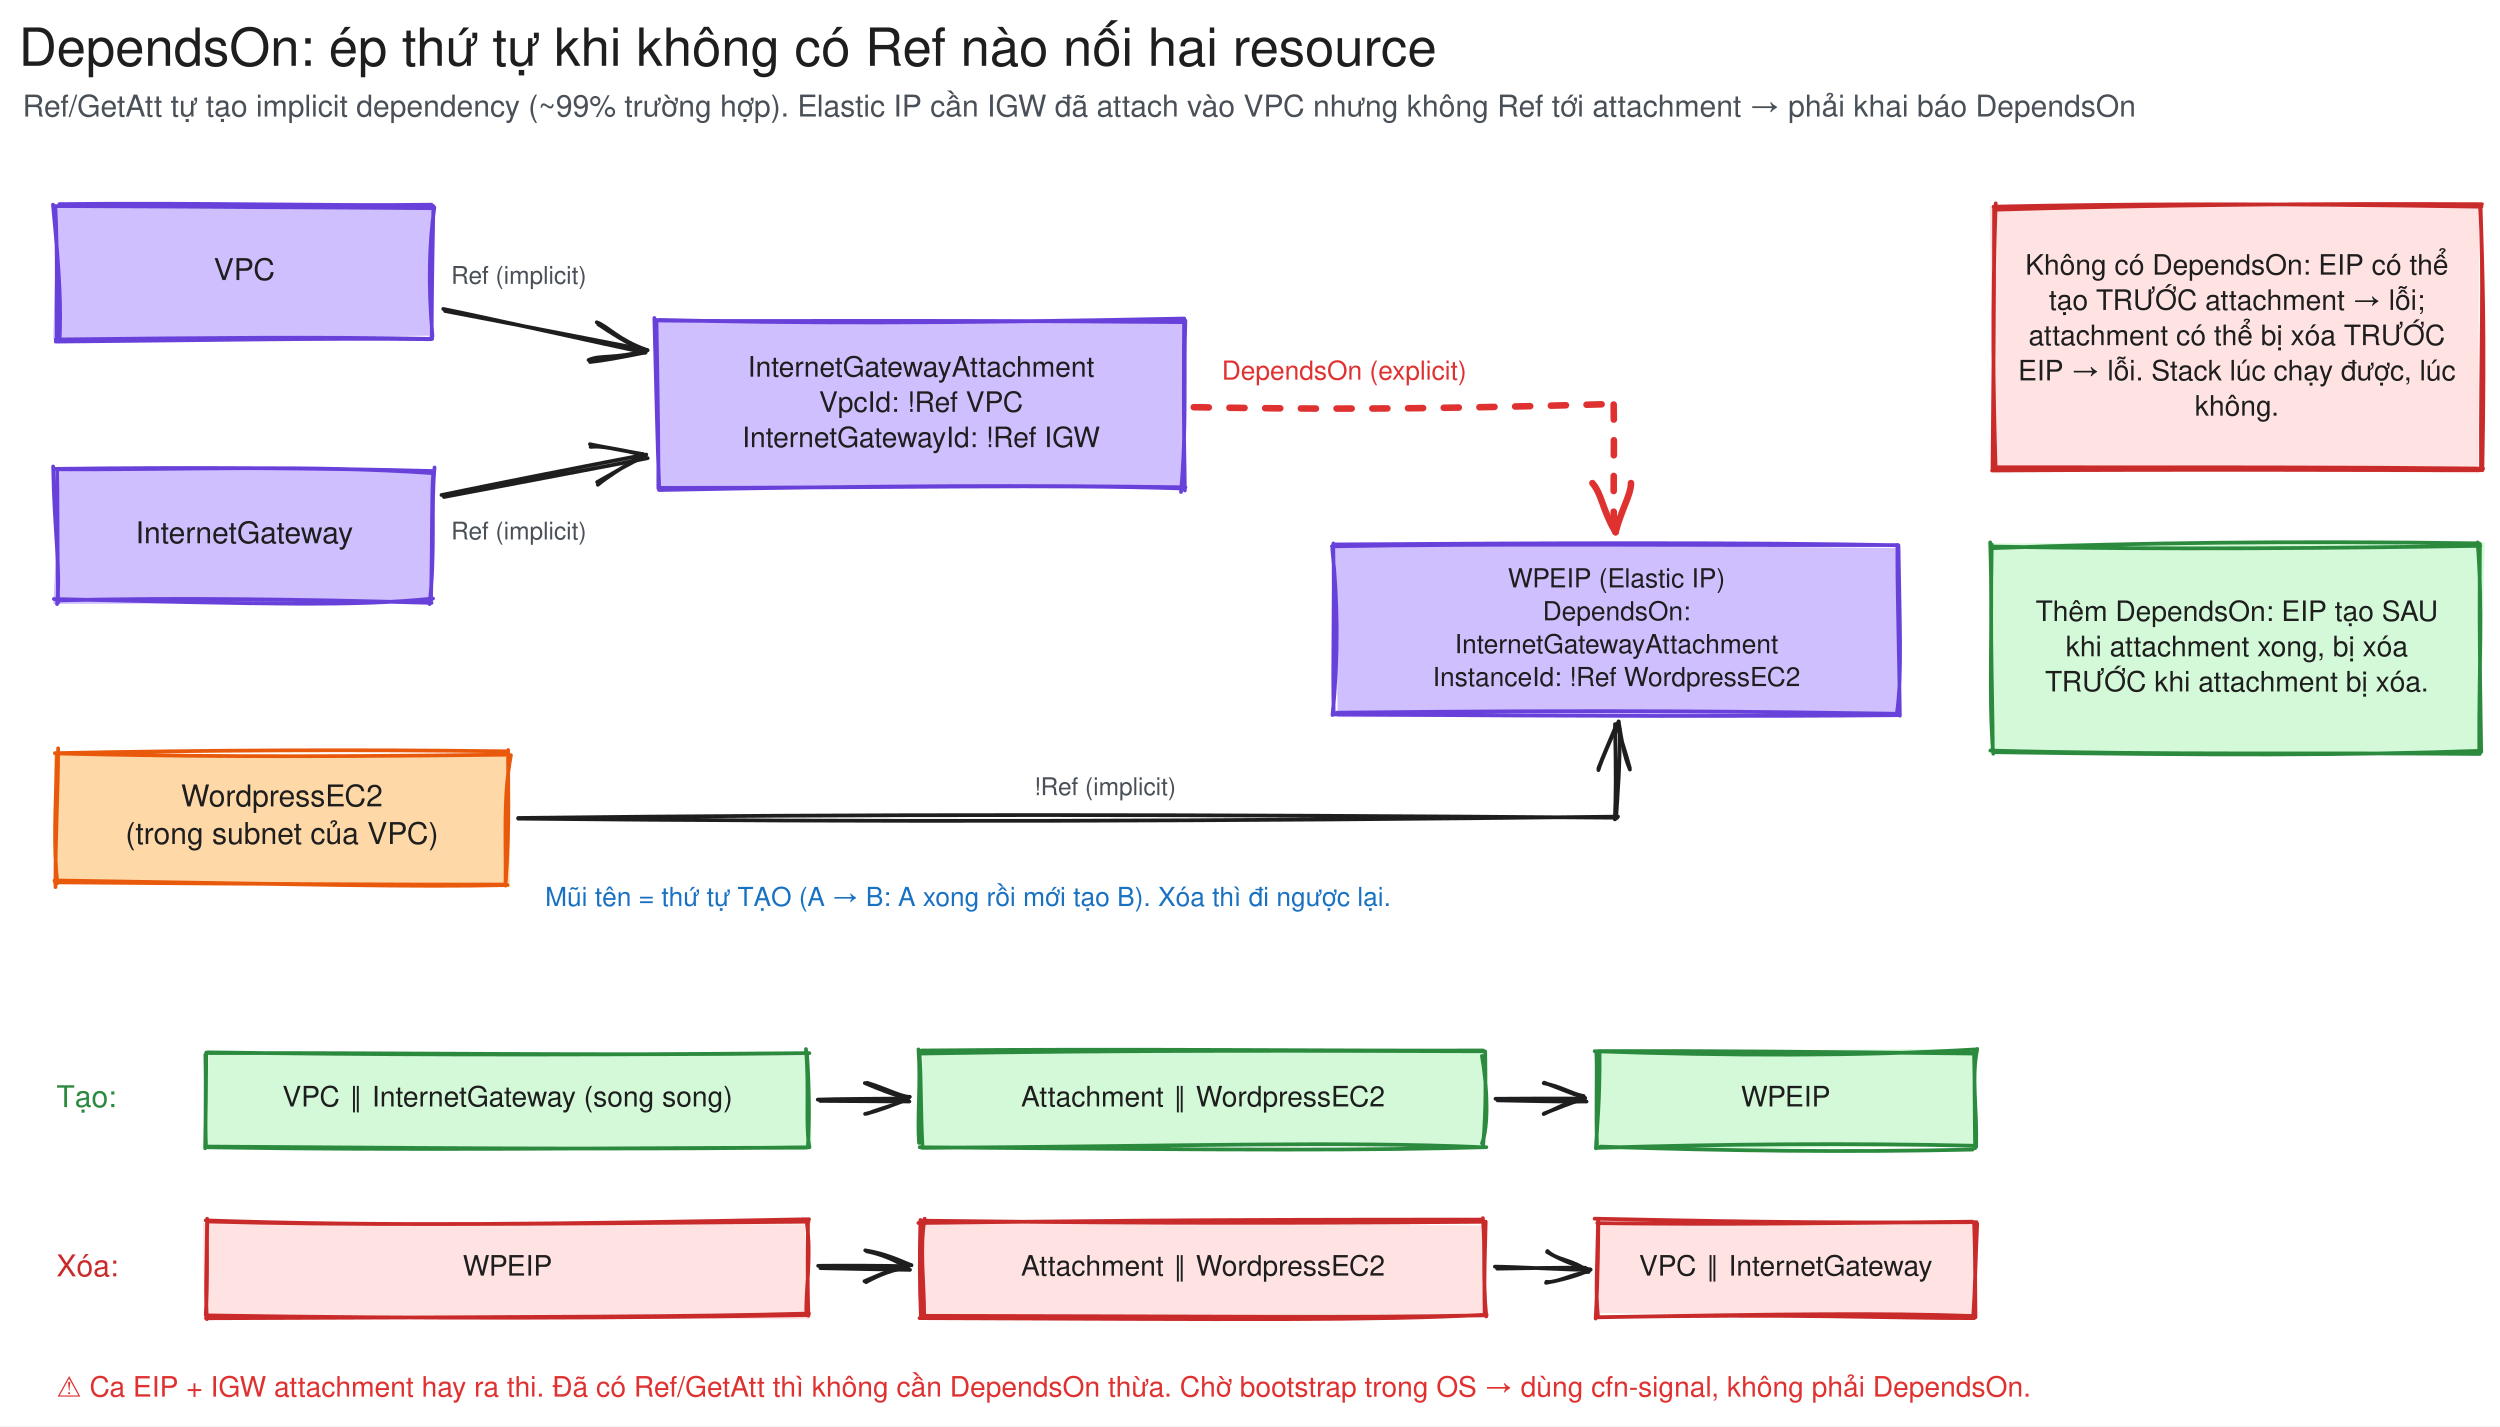
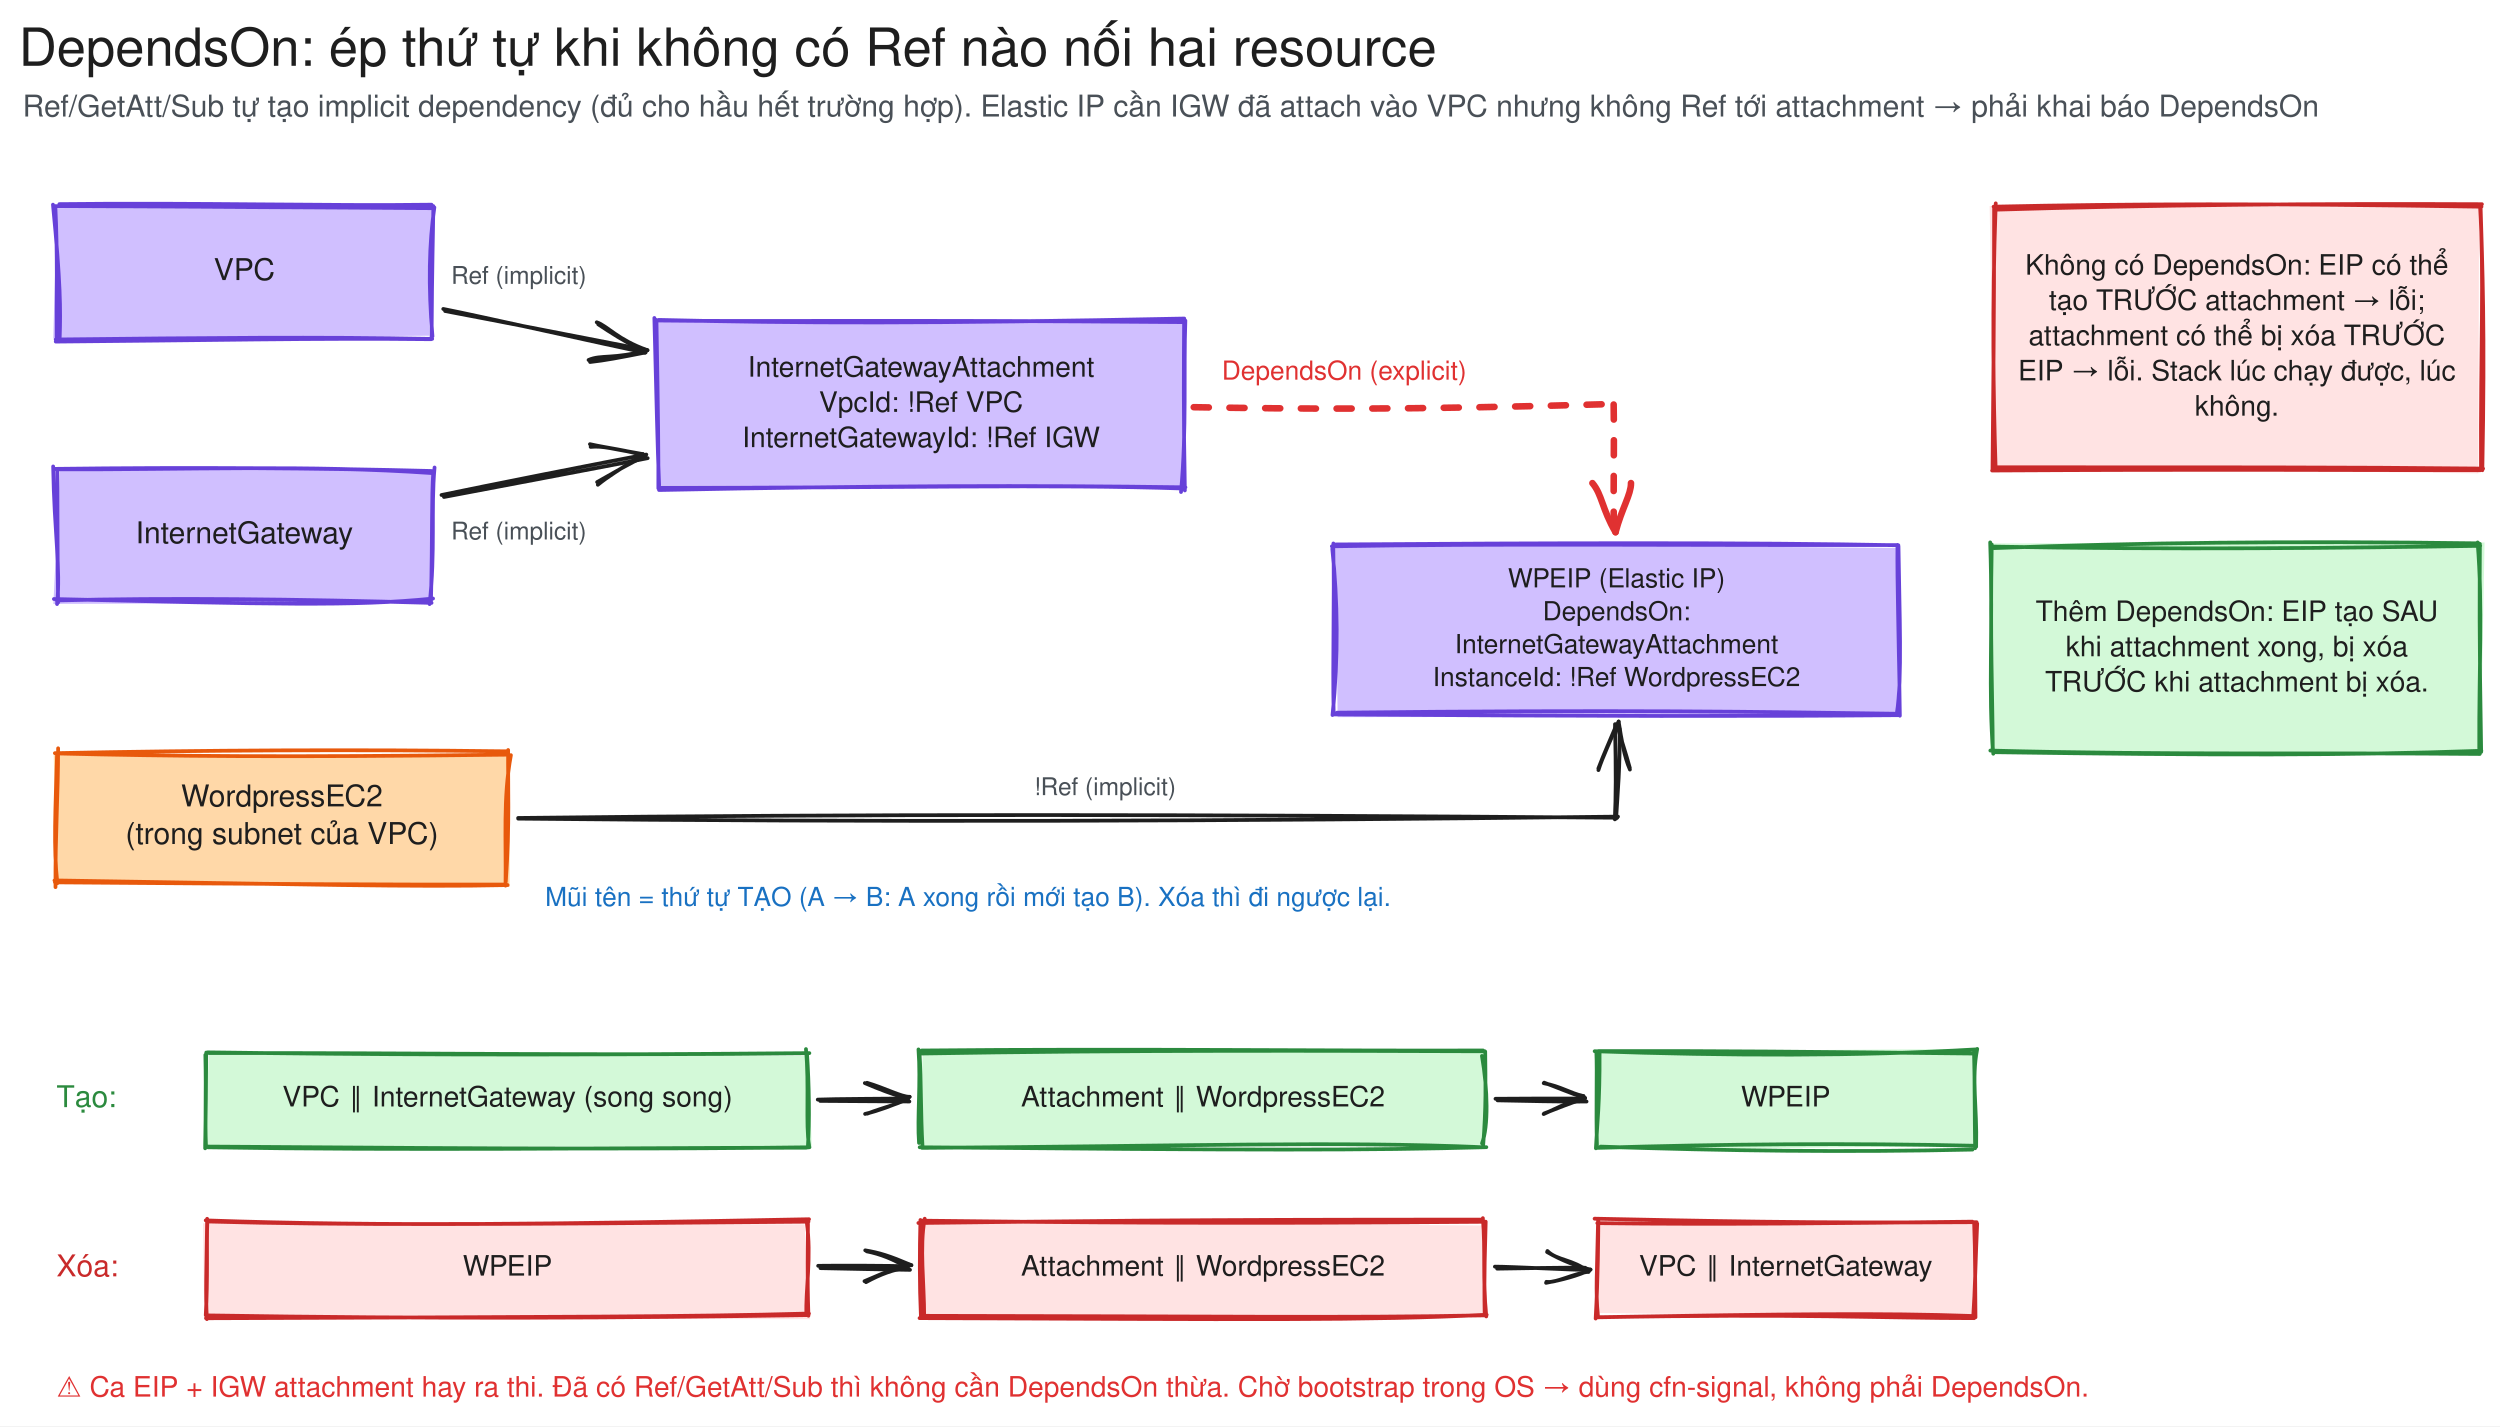
<svg xmlns="http://www.w3.org/2000/svg" version="1.1" viewBox="0 0 1330 758.75" width="1330" height="758.75">
  <defs>
    <style>
      @font-face {
        font-family: "Virgil";
        src: url("https://excalidraw.com/Virgil.woff2");
      }
      @font-face {
        font-family: "Cascadia";
        src: url("https://excalidraw.com/Cascadia.woff2");
      }
    </style>
  </defs>
  <rect x="0" y="0" width="1330" height="758.75" fill="#ffffff" />
  <g transform="translate(10 10) rotate(0 383.6 17.5)">
    <text x="0" y="25" font-family="Helvetica, Segoe UI Emoji" font-size="28px" fill="#1e1e1e" text-anchor="start" style="white-space: pre;" direction="ltr">DependsOn: ép thứ tự khi không có Ref nào nối hai resource</text>
  </g>
  <g transform="translate(12 48) rotate(0 580.24 10)">
-     <text x="0" y="14" font-family="Helvetica, Segoe UI Emoji" font-size="16px" fill="#495057" text-anchor="start" style="white-space: pre;" direction="ltr">Ref/GetAtt tự tạo implicit dependency (~99% trường hợp). Elastic IP cần IGW đã attach vào VPC nhưng không Ref tới attachment → phải khai báo DependsOn</text>
+     <text x="0" y="14" font-family="Helvetica, Segoe UI Emoji" font-size="16px" fill="#495057" text-anchor="start" style="white-space: pre;" direction="ltr">Ref/GetAtt/Sub tự tạo implicit dependency (đủ cho hầu hết trường hợp). Elastic IP cần IGW đã attach vào VPC nhưng không Ref tới attachment → phải khai báo DependsOn</text>
  </g>
  <g stroke-linecap="round" transform="translate(30 110) rotate(0 100 35)">
    <path d="M0.3 0.69 L199.93 1.6 L198.47 68.6 L-1.69 70.15" stroke="none" stroke-width="0" fill="#d0bfff" />
    <path d="M1.59 -1.41 C73.39 -2.28, 146.31 -0.33, 199.58 -1.11 M-0.52 -0.35 C44.08 -0.1, 87.23 0, 199.36 0.75 M201.08 0.34 C198.31 19.56, 197.76 41.61, 200.07 68.93 M200.54 -0.36 C200.39 15.54, 199.85 29.15, 199.61 69.44 M199.37 70.46 C139.09 69.75, 77.34 71.11, -0.34 71.73 M199.93 70.29 C140.06 69.16, 79.87 69.74, -0.38 70.61 M1.77 69.3 C2.24 54.88, 2.25 40.58, -1.82 -1.13 M0.15 69.48 C0.02 46.97, 0.7 25.39, -0.56 -0.23" stroke="#6741d9" stroke-width="2" fill="none" />
  </g>
  <g transform="translate(114.64 135) rotate(0 15.36 10)">
    <text x="15.36" y="14" font-family="Helvetica, Segoe UI Emoji" font-size="16px" fill="#1e1e1e" text-anchor="middle" style="white-space: pre;" direction="ltr">VPC</text>
  </g>
  <g stroke-linecap="round" transform="translate(30 250) rotate(0 100 35)">
    <path d="M1.95 -1.47 L201.28 0.22 L198.35 70.64 L-1.61 71.29" stroke="none" stroke-width="0" fill="#d0bfff" />
    <path d="M-0.03 -0.3 C69.03 -0.08, 134.51 -2.83, 199.69 1.67 M-0.64 -0.56 C70.77 -1.49, 141.74 -0.99, 199.42 0.57 M201.18 -1.29 C199.21 20.7, 201.66 43.79, 198.53 71.39 M200.54 0.46 C199.49 15.79, 200.14 31.74, 199.27 70.03 M200.38 68.42 C158.35 72.66, 114.66 71.42, -1.33 68.68 M199.58 70.74 C129.45 68.71, 58.44 67.89, 0.21 69.44 M0.35 71.37 C2.36 52.71, -1.13 33.72, -1.72 -1.85 M0.9 70.54 C0.57 49.35, 0.65 29.81, 0.5 0.21" stroke="#6741d9" stroke-width="2" fill="none" />
  </g>
  <g transform="translate(64.8 275) rotate(0 65.2 10)">
    <text x="65.2" y="14" font-family="Helvetica, Segoe UI Emoji" font-size="16px" fill="#1e1e1e" text-anchor="middle" style="white-space: pre;" direction="ltr">InternetGateway</text>
  </g>
  <g stroke-linecap="round" transform="translate(350 170) rotate(0 140 45)">
    <path d="M-0.03 0.23 L280.65 -0.53 L281.07 89.58 L0.51 88.26" stroke="none" stroke-width="0" fill="#d0bfff" />
    <path d="M-1.08 0.5 C57.85 1.24, 115.43 0.03, 280.46 1.38 M0.48 0.19 C73.57 2, 145.31 2.24, 280.03 -0.54 M280.61 0.57 C279.64 27.02, 281.35 58.14, 278.3 91.76 M279.94 0.23 C279.8 24.77, 279.55 49.13, 280.34 90.92 M279.96 89.9 C207.09 87.45, 132.13 89.67, 1.03 89.46 M280.65 89.25 C198.73 88.11, 117.72 88.31, 0.61 90.69 M0.65 88.06 C-0.25 67.31, -0.71 43.97, -1.88 -0.84 M0.24 89.79 C0.34 71.69, 0.15 53.38, -0.77 0.2" stroke="#6741d9" stroke-width="2" fill="none" />
  </g>
  <g transform="translate(385.9 186.875) rotate(0 104.1 28.125)">
    <text x="104.1" y="13.5" font-family="Helvetica, Segoe UI Emoji" font-size="15px" fill="#1e1e1e" text-anchor="middle" style="white-space: pre;" direction="ltr">InternetGatewayAttachment</text>
    <text x="104.1" y="32.25" font-family="Helvetica, Segoe UI Emoji" font-size="15px" fill="#1e1e1e" text-anchor="middle" style="white-space: pre;" direction="ltr">VpcId: !Ref VPC</text>
    <text x="104.1" y="51" font-family="Helvetica, Segoe UI Emoji" font-size="15px" fill="#1e1e1e" text-anchor="middle" style="white-space: pre;" direction="ltr">InternetGatewayId: !Ref IGW</text>
  </g>
  <g stroke-linecap="round" transform="translate(30 400) rotate(0 120 35)">
    <path d="M-1.4 1.72 L241.42 1.7 L241.08 71.85 L-0.21 70.1" stroke="none" stroke-width="0" fill="#ffd8a8" />
    <path d="M0.9 0.86 C60.88 2.29, 120.17 2.95, 239.75 1.48 M-0.8 0.69 C78.52 -0.92, 158.59 -1.33, 239.71 -0.3 M241.8 1.74 C237.57 24.64, 239.32 46.68, 238.94 71.16 M240.33 -0.99 C240.13 17.9, 241.24 37.62, 239.08 69.07 M240.04 70.86 C188.96 72.01, 134.85 70.46, -1.02 68.39 M239.4 70.58 C177.26 70.71, 115.69 70.29, -0.78 69.41 M-0.48 71.96 C-0.64 44.79, 0.93 21.79, 0.92 -1.91 M0.51 69.9 C-1.61 50.85, -0.5 31.03, 0.38 0.64" stroke="#e8590c" stroke-width="2" fill="none" />
  </g>
  <g transform="translate(63.76 415) rotate(0 86.24 20)">
    <text x="86.24" y="14" font-family="Helvetica, Segoe UI Emoji" font-size="16px" fill="#1e1e1e" text-anchor="middle" style="white-space: pre;" direction="ltr">WordpressEC2</text>
    <text x="86.24" y="34" font-family="Helvetica, Segoe UI Emoji" font-size="16px" fill="#1e1e1e" text-anchor="middle" style="white-space: pre;" direction="ltr">(trong subnet của VPC)</text>
  </g>
  <g stroke-linecap="round" transform="translate(710 290) rotate(0 150 45)">
    <path d="M0.44 -0.93 L298.94 1.51 L299.48 91.15 L1.62 91.52" stroke="none" stroke-width="0" fill="#d0bfff" />
    <path d="M-1.46 0.64 C86.72 -0.94, 176.5 0.14, 298.91 -0.02 M0.26 -0.35 C111.41 -1.13, 222.29 -1.49, 299.93 0.08 M299.99 0.64 C300.46 35.82, 302.02 71.1, 299.13 89.41 M299.45 -0.13 C299.26 21.29, 300.08 44.3, 300.72 90.76 M299.38 89.72 C225.74 88.66, 154.65 87.52, 1.32 89.14 M299.78 90.47 C221.4 91.15, 141.23 91.04, -0.44 90.08 M-1.11 90.41 C2.13 59.28, 1.65 29.19, -1.22 1.99 M-0.49 90.04 C-1.15 60.66, -0.01 29.85, -0.65 -0.87" stroke="#6741d9" stroke-width="2" fill="none" />
  </g>
  <g transform="translate(757.03 300) rotate(0 102.97 35)">
    <text x="102.97" y="12.5" font-family="Helvetica, Segoe UI Emoji" font-size="14px" fill="#1e1e1e" text-anchor="middle" style="white-space: pre;" direction="ltr">WPEIP (Elastic IP)</text>
    <text x="102.97" y="30" font-family="Helvetica, Segoe UI Emoji" font-size="14px" fill="#1e1e1e" text-anchor="middle" style="white-space: pre;" direction="ltr">DependsOn:</text>
    <text x="102.97" y="47.5" font-family="Helvetica, Segoe UI Emoji" font-size="14px" fill="#1e1e1e" text-anchor="middle" style="white-space: pre;" direction="ltr">InternetGatewayAttachment</text>
    <text x="102.97" y="65" font-family="Helvetica, Segoe UI Emoji" font-size="14px" fill="#1e1e1e" text-anchor="middle" style="white-space: pre;" direction="ltr">InstanceId: !Ref WordpressEC2</text>
  </g>
  <g stroke-linecap="round" transform="translate(1060 110) rotate(0 130 70)">
    <path d="M-1.52 -0.38 L258.86 0.41 L258.48 141.85 L1.04 138.4" stroke="none" stroke-width="0" fill="#ffe3e3" />
    <path d="M1.21 1.56 C85.8 -0.98, 170.82 -1.8, 260.38 -1.37 M0.59 -0.05 C73.42 -1.62, 145.7 -1.84, 260.15 -0.04 M259.36 -0.87 C261.64 36.72, 259.59 75.16, 259.89 139.43 M259.66 -0.57 C260.59 32.57, 262.07 63.74, 260.6 140.17 M261.01 139.28 C188.2 138.5, 117.04 138.62, 1.39 138.59 M259.57 140.16 C188.06 140.15, 115.4 139.6, -0.2 140.32 M1.67 139.19 C0.43 97.49, -0.28 55.43, 1.73 -1.82 M0.02 139.28 C0.37 99.27, 0.94 58.58, 0.87 0.38" stroke="#c92a2a" stroke-width="2" fill="none" />
  </g>
  <g transform="translate(1073.6 133.125) rotate(0 116.4 46.875)">
    <text x="116.4" y="13" font-family="Helvetica, Segoe UI Emoji" font-size="15px" fill="#1e1e1e" text-anchor="middle" style="white-space: pre;" direction="ltr">Không có DependsOn: EIP có thể</text>
    <text x="116.4" y="31.75" font-family="Helvetica, Segoe UI Emoji" font-size="15px" fill="#1e1e1e" text-anchor="middle" style="white-space: pre;" direction="ltr">tạo TRƯỚC attachment → lỗi;</text>
    <text x="116.4" y="50.5" font-family="Helvetica, Segoe UI Emoji" font-size="15px" fill="#1e1e1e" text-anchor="middle" style="white-space: pre;" direction="ltr">attachment có thể bị xóa TRƯỚC</text>
    <text x="116.4" y="69.25" font-family="Helvetica, Segoe UI Emoji" font-size="15px" fill="#1e1e1e" text-anchor="middle" style="white-space: pre;" direction="ltr">EIP → lỗi. Stack lúc chạy được, lúc</text>
    <text x="116.4" y="88" font-family="Helvetica, Segoe UI Emoji" font-size="15px" fill="#1e1e1e" text-anchor="middle" style="white-space: pre;" direction="ltr">không.</text>
  </g>
  <g stroke-linecap="round" transform="translate(1060 290) rotate(0 130 55)">
    <path d="M-0.84 -0.89 L261.79 -1.41 L259.71 110.32 L-1.25 109.97" stroke="none" stroke-width="0" fill="#d3f9d8" />
    <path d="M0.88 1.59 C78.34 -1.29, 155.56 -2.33, 258.67 -0.95 M-0.27 0.78 C93.33 2.53, 186.33 1.58, 259.46 0.38 M258.09 -1.43 C260.91 33.39, 258.77 64.88, 258.96 108.09 M259.3 -0.65 C259.2 22.91, 258.84 46.02, 259.98 110.04 M259.24 111.11 C175.32 110.3, 90.68 111.74, -1.14 109.3 M260.07 109.42 C189.24 111.91, 119.36 111.86, 0.43 110.16 M0.42 110.98 C-2.38 77.87, 0.39 46.29, -1.22 -1.45 M0.16 109.04 C0.03 80.32, -1.34 50.66, -0.39 -0.35" stroke="#2b8a3e" stroke-width="2" fill="none" />
  </g>
  <g transform="translate(1084.625 316.875) rotate(0 105.375 28.125)">
    <text x="105.375" y="13.5" font-family="Helvetica, Segoe UI Emoji" font-size="15px" fill="#1e1e1e" text-anchor="middle" style="white-space: pre;" direction="ltr">Thêm DependsOn: EIP tạo SAU</text>
    <text x="105.375" y="32.25" font-family="Helvetica, Segoe UI Emoji" font-size="15px" fill="#1e1e1e" text-anchor="middle" style="white-space: pre;" direction="ltr">khi attachment xong, bị xóa</text>
    <text x="105.375" y="51" font-family="Helvetica, Segoe UI Emoji" font-size="15px" fill="#1e1e1e" text-anchor="middle" style="white-space: pre;" direction="ltr">TRƯỚC khi attachment bị xóa.</text>
  </g>
  <g stroke-linecap="round" transform="translate(110 560) rotate(0 160 25)">
    <path d="M1.29 1.03 L320.25 1.79 L321.82 50.1 L-1.82 49.66" stroke="none" stroke-width="0" fill="#d3f9d8" />
    <path d="M1.3 0.24 C104.71 -0.01, 209.03 1.67, 319.21 0.32 M0.47 -0.15 C84.02 0.98, 168.07 1.58, 320.58 0.26 M318.77 -1.89 C320.58 17.35, 318.52 38.71, 320.44 49.43 M319.28 -0.04 C320.51 18.05, 320.68 36.23, 319.78 50.47 M318.9 50.58 C212.36 50.67, 106.41 52.14, 0.59 50.36 M320.63 50.35 C246.41 51.33, 172.17 51.24, -0.19 49.97 M-0.43 49.54 C-1.02 36.16, -0.22 22.45, -0.75 1.2 M-0.86 50.9 C-0.51 33.07, -0.38 15, -0.27 -0.05" stroke="#2b8a3e" stroke-width="2" fill="none" />
  </g>
  <g transform="translate(145.8 575.625) rotate(0 124.2 9.375)">
    <text x="124.2" y="13" font-family="Helvetica, Segoe UI Emoji" font-size="15px" fill="#1e1e1e" text-anchor="middle" style="white-space: pre;" direction="ltr">VPC ‖ InternetGateway (song song)</text>
  </g>
  <g stroke-linecap="round" transform="translate(490 560) rotate(0 150 25)">
    <path d="M0.92 -1.95 L299.22 -0.27 L299.42 49.1 L-0.68 50.49" stroke="none" stroke-width="0" fill="#d3f9d8" />
    <path d="M0.37 -1.13 C110.65 -2.22, 222.38 -0.81, 298.99 -1.15 M-0.48 0.49 C109.05 -1.43, 217.85 -1.01, 299.99 -0.71 M298.4 1.75 C301.52 19.65, 301.83 39.36, 298.43 48.27 M300.13 -0.56 C300.28 15.35, 300.65 29.25, 299.03 49.45 M299.65 50.35 C220.48 46.99, 143.37 49.76, 0.52 50.67 M300.73 50.3 C237.97 52.06, 176.59 51.93, -0.72 50.35 M-1.08 48.04 C-2.11 34.68, -0.03 15.74, -1.37 -1.71 M0.79 50.33 C-0.26 32.08, 0.12 15.55, -0.81 0.18" stroke="#2b8a3e" stroke-width="2" fill="none" />
  </g>
  <g transform="translate(536.275 575.625) rotate(0 103.725 9.375)">
    <text x="103.725" y="13" font-family="Helvetica, Segoe UI Emoji" font-size="15px" fill="#1e1e1e" text-anchor="middle" style="white-space: pre;" direction="ltr">Attachment ‖ WordpressEC2</text>
  </g>
  <g stroke-linecap="round" transform="translate(850 560) rotate(0 100 25)">
    <path d="M0.22 -0.55 L198.9 -2 L200.61 49.67 L-0.9 51.76" stroke="none" stroke-width="0" fill="#d3f9d8" />
    <path d="M-1.64 -0.75 C68.63 1.71, 139.53 1.97, 201.53 -1.74 M0.26 -0.81 C59.22 -1.03, 118.02 -0.43, 200.41 0.49 M201.88 -1.98 C198.7 14.12, 201.86 28.8, 201.31 50.08 M200.16 -0.26 C200.61 16.31, 200.5 35.33, 200.76 50.86 M199.35 51.58 C132.85 53.08, 66.63 52.27, 1.51 49.99 M200.33 49.54 C134.2 48.03, 67.59 48.59, -0.72 50.66 M-0.98 50.9 C-0.4 38.5, 1.13 26.83, 0.97 -0.03 M-0.43 49.45 C-1 30.06, -0.23 10.16, -0.74 -0.43" stroke="#2b8a3e" stroke-width="2" fill="none" />
  </g>
  <g transform="translate(926.975 575.625) rotate(0 23.025 9.375)">
    <text x="23.025" y="13" font-family="Helvetica, Segoe UI Emoji" font-size="15px" fill="#1e1e1e" text-anchor="middle" style="white-space: pre;" direction="ltr">WPEIP</text>
  </g>
  <g stroke-linecap="round" transform="translate(110 650) rotate(0 160 25)">
    <path d="M-1.99 0.79 L318.06 1.36 L320.95 51.8 L-1.38 51.2" stroke="none" stroke-width="0" fill="#ffe3e3" />
    <path d="M-0.56 -0.75 C94.8 2.56, 187.67 1.19, 320.4 -1.37 M0.7 -0.15 C74.24 1.85, 149.15 1.43, 320.1 -0.06 M319.16 -0.12 C321.88 18.92, 318.43 36.54, 319.02 49.52 M319.83 0.92 C319.84 14.39, 319.34 27.79, 320.08 49.96 M320.38 48.8 C255.73 50.59, 191.57 50.55, -0.41 51.31 M320.12 49.62 C220.74 51.21, 121.43 51.72, -0.14 49.79 M0.07 51.77 C-0.74 37.94, -0.14 25.83, 0.2 -1.6 M-0.54 49.68 C0.61 31.27, -0.17 10.67, 0.28 0.66" stroke="#c92a2a" stroke-width="2" fill="none" />
  </g>
  <g transform="translate(246.975 665.625) rotate(0 23.025 9.375)">
    <text x="23.025" y="13" font-family="Helvetica, Segoe UI Emoji" font-size="15px" fill="#1e1e1e" text-anchor="middle" style="white-space: pre;" direction="ltr">WPEIP</text>
  </g>
  <g stroke-linecap="round" transform="translate(490 650) rotate(0 150 25)">
    <path d="M0.61 -0.38 L298.59 1.97 L301.55 48.98 L1.8 50.41" stroke="none" stroke-width="0" fill="#ffe3e3" />
    <path d="M-1.42 0.64 C68.62 -0.21, 139.61 -1.24, 298.75 -1.16 M-0.18 -0.61 C81.84 0.38, 163.35 1.09, 299.39 -0.01 M298.88 -1.95 C300.33 15.41, 298.72 30.02, 300.69 50.34 M300.39 -0.08 C300.12 13.45, 299.41 26.92, 299.86 49.83 M300.91 49.44 C238.18 52.63, 176.43 51.88, -0.8 51.24 M300.73 49.76 C225.39 51.2, 150.69 50.19, 0.57 50.02 M1.66 50.23 C1.69 33.38, -0.89 13.06, 1.95 -1.65 M-0.05 50.98 C-0.86 32.85, -0.77 15.68, -0.33 -0.97" stroke="#c92a2a" stroke-width="2" fill="none" />
  </g>
  <g transform="translate(536.275 665.625) rotate(0 103.725 9.375)">
    <text x="103.725" y="13" font-family="Helvetica, Segoe UI Emoji" font-size="15px" fill="#1e1e1e" text-anchor="middle" style="white-space: pre;" direction="ltr">Attachment ‖ WordpressEC2</text>
  </g>
  <g stroke-linecap="round" transform="translate(850 650) rotate(0 100 25)">
    <path d="M-0.06 1.49 L200.02 0.98 L201.65 51.07 L-0.33 48.5" stroke="none" stroke-width="0" fill="#ffe3e3" />
    <path d="M-1.68 -1.66 C54.89 -0.51, 111.87 0.82, 201.54 0.2 M-0.22 0.72 C64.52 1.53, 128.92 0.76, 199.33 -0.08 M201.86 0.96 C201.04 17.8, 200.7 37.63, 199.78 50.08 M200.24 0.56 C200.89 16.48, 200.75 34.21, 200.95 50.81 M200.24 51.26 C153.79 51.3, 108.68 48.73, -0.5 50.82 M199.3 50.11 C151.67 48.41, 101.76 49.06, 0.59 50.75 M-1.11 51.47 C0.19 29.02, 0.23 8.24, 0.32 -0.92 M0.09 49.85 C-1.24 37.27, -0.33 26, 0.18 -0.53" stroke="#c92a2a" stroke-width="2" fill="none" />
  </g>
  <g transform="translate(866.3 665.625) rotate(0 83.7 9.375)">
    <text x="83.7" y="13" font-family="Helvetica, Segoe UI Emoji" font-size="15px" fill="#1e1e1e" text-anchor="middle" style="white-space: pre;" direction="ltr">VPC ‖ InternetGateway</text>
  </g>
  <g stroke-linecap="round">
    <g transform="translate(235.8897 165.5897) rotate(0 54.11031 10.52145)">
      <path d="M0.9 -0.12 C19.05 3.26, 90.44 17.24, 108.14 20.65 M-0.08 -1.23 C17.96 2.3, 88.9 18.23, 107.14 21.98" stroke="#1e1e1e" stroke-width="2" fill="none" />
    </g>
    <g transform="translate(235.8897 165.5897) rotate(0 54.11031 10.52145)">
      <path d="M77.22 25.92 C83.86 22.98, 90.47 25.67, 108.56 20.72 M78.03 27 C86.01 26.12, 93.26 24.73, 107.52 21.92" stroke="#1e1e1e" stroke-width="2" fill="none" />
    </g>
    <g transform="translate(235.8897 165.5897) rotate(0 54.11031 10.52145)">
      <path d="M81.56 5.86 C87.22 7.75, 92.79 15.23, 108.56 20.72 M82.36 6.94 C89.03 11.38, 95.12 15.35, 107.52 21.92" stroke="#1e1e1e" stroke-width="2" fill="none" />
    </g>
  </g>
  <g stroke-linecap="round">
    <g transform="translate(235.8897 264.4103) rotate(0 54.11031 -10.52145)">
      <path d="M0.3 -0.01 C18.6 -3.49, 90.76 -17.12, 108.67 -20.66 M-1.01 -1.06 C17.28 -4.94, 90 -19.42, 107.95 -22.58" stroke="#1e1e1e" stroke-width="2" fill="none" />
    </g>
    <g transform="translate(235.8897 264.4103) rotate(0 54.11031 -10.52145)">
      <path d="M82.16 -6.5 C88.02 -11.26, 92.27 -13.56, 106.14 -22.82 M81.78 -7.94 C90.14 -12.68, 99.9 -18.41, 107.4 -21.77" stroke="#1e1e1e" stroke-width="2" fill="none" />
    </g>
    <g transform="translate(235.8897 264.4103) rotate(0 54.11031 -10.52145)">
      <path d="M78.33 -26.66 C85.01 -27.33, 90.05 -25.53, 106.14 -22.82 M77.95 -28.11 C87.61 -25.95, 98.67 -24.8, 107.4 -21.77" stroke="#1e1e1e" stroke-width="2" fill="none" />
    </g>
  </g>
  <g stroke-linecap="round">
    <g transform="translate(636 215) rotate(0 112 34.5)">
      <path d="M-0.92 1.63 C56.16 2.53, 108.73 3.27, 224.82 -0.14 M222.47 0.21 C222.84 17.73, 222.33 33.89, 222.51 68.3" stroke="#e03131" stroke-width="3.5" fill="none" stroke-dasharray="8 11" />
    </g>
    <g transform="translate(636 215) rotate(0 112 34.5)">
      <path d="M211.16 42.01 C216.32 48.08, 216.26 55.84, 223.47 68.13" stroke="#e03131" stroke-width="3.5" fill="none" />
    </g>
    <g transform="translate(636 215) rotate(0 112 34.5)">
      <path d="M231.68 42 C231.82 47.89, 226.74 55.65, 223.47 68.13" stroke="#e03131" stroke-width="3.5" fill="none" />
    </g>
  </g>
  <g stroke-linecap="round">
    <g transform="translate(276 435) rotate(0 292 -24.5)">
      <path d="M-0.33 0.51 C187.64 2.44, 376.25 1.99, 584.77 -0.56 M-0.35 0.16 C181.54 -2, 363.34 -1.76, 584.36 0.03 M583.77 0.51 C584.55 -12.86, 585.97 -27.73, 585.61 -47.34 M583.09 0.9 C583.65 -11.28, 583.75 -23.48, 583.18 -49.74" stroke="#1e1e1e" stroke-width="2" fill="none" />
    </g>
    <g transform="translate(276 435) rotate(0 292 -24.5)">
      <path d="M591.11 -25.58 C587.99 -32.7, 586.71 -41.18, 585.11 -51.15 M591.07 -26.45 C588.94 -34.29, 586.74 -40.81, 584.08 -49.66" stroke="#1e1e1e" stroke-width="2" fill="none" />
    </g>
    <g transform="translate(276 435) rotate(0 292 -24.5)">
      <path d="M574.36 -25.3 C576.63 -32.38, 580.74 -40.95, 585.11 -51.15 M574.32 -26.17 C577.4 -34.23, 580.4 -40.83, 584.08 -49.66" stroke="#1e1e1e" stroke-width="2" fill="none" />
    </g>
  </g>
  <g stroke-linecap="round">
    <g transform="translate(436 585) rotate(0 24 0)">
      <path d="M0.33 0.68 C8.11 0.7, 39.91 0.93, 47.79 1 M-0.95 -0.01 C6.56 -0.39, 38.8 -0.48, 46.74 -0.6" stroke="#1e1e1e" stroke-width="2" fill="none" />
    </g>
    <g transform="translate(436 585) rotate(0 24 0)">
      <path d="M25.39 7.46 C34.67 3.82, 43.63 2.18, 47.91 -1.5 M24.23 7.61 C31.84 5.81, 38.26 3.2, 47.05 -0.35" stroke="#1e1e1e" stroke-width="2" fill="none" />
    </g>
    <g transform="translate(436 585) rotate(0 24 0)">
      <path d="M25.25 -8.96 C34.71 -6.17, 43.72 -1.37, 47.91 -1.5 M24.09 -8.8 C31.84 -5.51, 38.3 -3.01, 47.05 -0.35" stroke="#1e1e1e" stroke-width="2" fill="none" />
    </g>
  </g>
  <g stroke-linecap="round">
    <g transform="translate(796 585) rotate(0 24 0)">
      <path d="M0.69 0.39 C8.59 0.57, 40.28 1.24, 48.05 1.02 M-0.4 -0.45 C7.28 -0.58, 39.36 -0.63, 47.13 -0.57" stroke="#1e1e1e" stroke-width="2" fill="none" />
    </g>
    <g transform="translate(796 585) rotate(0 24 0)">
      <path d="M25.22 7.68 C34.35 3.46, 39.21 1.19, 46.42 -1.86 M25.43 7.38 C32.5 4.57, 39.02 2.08, 47.22 -0.88" stroke="#1e1e1e" stroke-width="2" fill="none" />
    </g>
    <g transform="translate(796 585) rotate(0 24 0)">
      <path d="M25.25 -8.74 C34.36 -7.07, 39.21 -3.47, 46.42 -1.86 M25.47 -9.04 C32.48 -6.48, 39 -3.58, 47.22 -0.88" stroke="#1e1e1e" stroke-width="2" fill="none" />
    </g>
  </g>
  <g stroke-linecap="round">
    <g transform="translate(436 675) rotate(0 24 0)">
      <path d="M0.47 -0.35 C8.56 -0.18, 40.28 0.51, 48.12 0.56 M-0.74 -1.59 C7.23 -1.72, 39.36 -1.74, 47.24 -1.27" stroke="#1e1e1e" stroke-width="2" fill="none" />
    </g>
    <g transform="translate(436 675) rotate(0 24 0)">
      <path d="M23.9 6.59 C31.55 3.48, 36.61 0.51, 48.85 -1.92 M24.7 7.12 C32.19 2.97, 39.68 0.25, 46.53 -0.61" stroke="#1e1e1e" stroke-width="2" fill="none" />
    </g>
    <g transform="translate(436 675) rotate(0 24 0)">
      <path d="M24.3 -9.82 C31.77 -8.53, 36.73 -7.1, 48.85 -1.92 M25.1 -9.29 C32.33 -7.87, 39.68 -5.01, 46.53 -0.61" stroke="#1e1e1e" stroke-width="2" fill="none" />
    </g>
  </g>
  <g stroke-linecap="round">
    <g transform="translate(796 675) rotate(0 24 0)">
      <path d="M0.48 -0.07 C8.44 -0.2, 39.19 -0.76, 47.27 -0.57 M-0.72 -1.15 C7.66 -1.14, 41.36 0.6, 49.61 0.68" stroke="#1e1e1e" stroke-width="2" fill="none" />
    </g>
    <g transform="translate(796 675) rotate(0 24 0)">
      <path d="M26.68 6.93 C31.83 7.73, 40.57 2.61, 49.11 1.57 M26.5 7.48 C34.31 6.08, 43.79 3.65, 50.14 0.42" stroke="#1e1e1e" stroke-width="2" fill="none" />
    </g>
    <g transform="translate(796 675) rotate(0 24 0)">
      <path d="M27.23 -9.48 C32.26 -4.37, 40.85 -5.18, 49.11 1.57 M27.04 -8.93 C34.71 -4.42, 44 -0.93, 50.14 0.42" stroke="#1e1e1e" stroke-width="2" fill="none" />
    </g>
  </g>
  <g transform="translate(240 140) rotate(0 40.43 8.125)">
    <text x="0" y="11" font-family="Helvetica, Segoe UI Emoji" font-size="13px" fill="#495057" text-anchor="start" style="white-space: pre;" direction="ltr">Ref (implicit)</text>
  </g>
  <g transform="translate(240 276) rotate(0 40.43 8.125)">
    <text x="0" y="11" font-family="Helvetica, Segoe UI Emoji" font-size="13px" fill="#495057" text-anchor="start" style="white-space: pre;" direction="ltr">Ref (implicit)</text>
  </g>
  <g transform="translate(650 190) rotate(0 65.94 8.75)">
    <text x="0" y="12" font-family="Helvetica, Segoe UI Emoji" font-size="14px" fill="#e03131" text-anchor="start" style="white-space: pre;" direction="ltr">DependsOn (explicit)</text>
  </g>
  <g transform="translate(550 412) rotate(0 42.38 8.125)">
    <text x="0" y="11" font-family="Helvetica, Segoe UI Emoji" font-size="13px" fill="#495057" text-anchor="start" style="white-space: pre;" direction="ltr">!Ref (implicit)</text>
  </g>
  <g transform="translate(290 470) rotate(0 228.9 8.75)">
    <text x="0" y="12" font-family="Helvetica, Segoe UI Emoji" font-size="14px" fill="#1971c2" text-anchor="start" style="white-space: pre;" direction="ltr">Mũi tên = thứ tự TẠO (A → B: A xong rồi mới tạo B). Xóa thì đi ngược lại.</text>
  </g>
  <g transform="translate(30 575) rotate(0 16 10)">
    <text x="0" y="14" font-family="Helvetica, Segoe UI Emoji" font-size="16px" fill="#2b8a3e" text-anchor="start" style="white-space: pre;" direction="ltr">Tạo:</text>
  </g>
  <g transform="translate(30 665) rotate(0 16 10)">
    <text x="0" y="14" font-family="Helvetica, Segoe UI Emoji" font-size="16px" fill="#c92a2a" text-anchor="start" style="white-space: pre;" direction="ltr">Xóa:</text>
  </g>
  <g transform="translate(30 730) rotate(0 537.75 9.375)">
-     <text x="0" y="13" font-family="Helvetica, Segoe UI Emoji" font-size="15px" fill="#e03131" text-anchor="start" style="white-space: pre;" direction="ltr">⚠ Ca EIP + IGW attachment hay ra thi. Đã có Ref/GetAtt thì không cần DependsOn thừa. Chờ bootstrap trong OS → dùng cfn-signal, không phải DependsOn.</text>
+     <text x="0" y="13" font-family="Helvetica, Segoe UI Emoji" font-size="15px" fill="#e03131" text-anchor="start" style="white-space: pre;" direction="ltr">⚠ Ca EIP + IGW attachment hay ra thi. Đã có Ref/GetAtt/Sub thì không cần DependsOn thừa. Chờ bootstrap trong OS → dùng cfn-signal, không phải DependsOn.</text>
  </g>
</svg>
